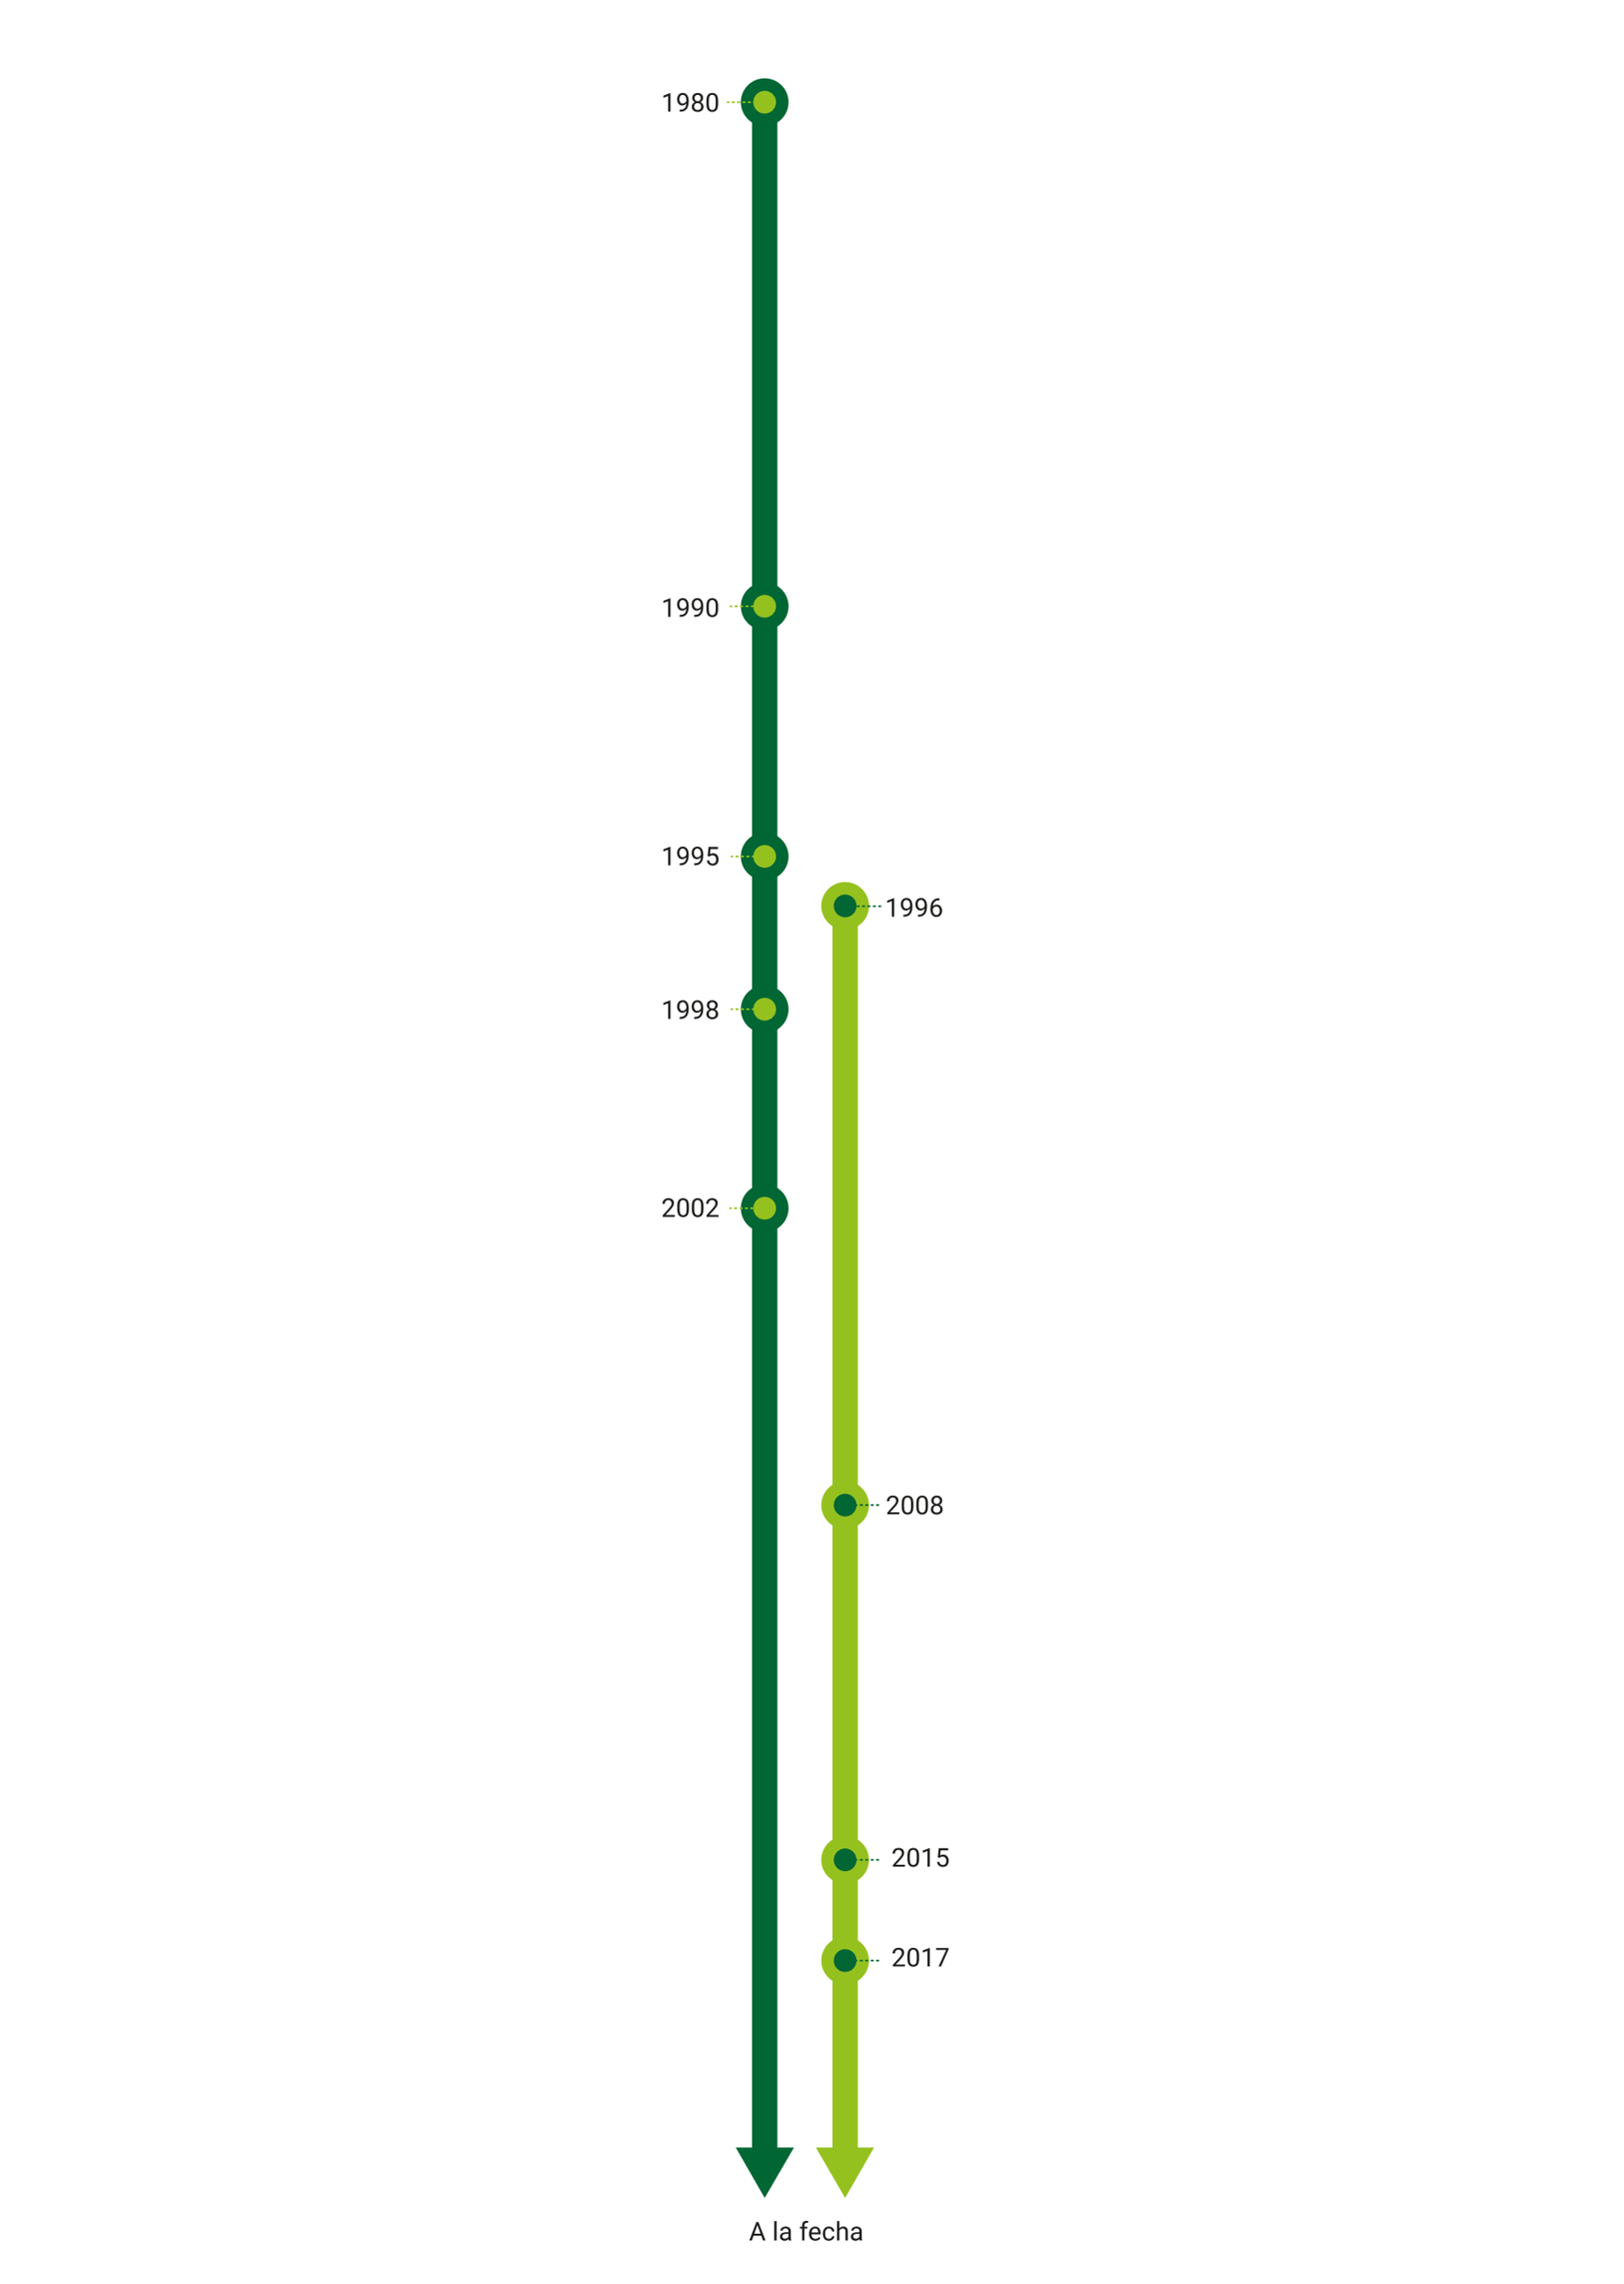
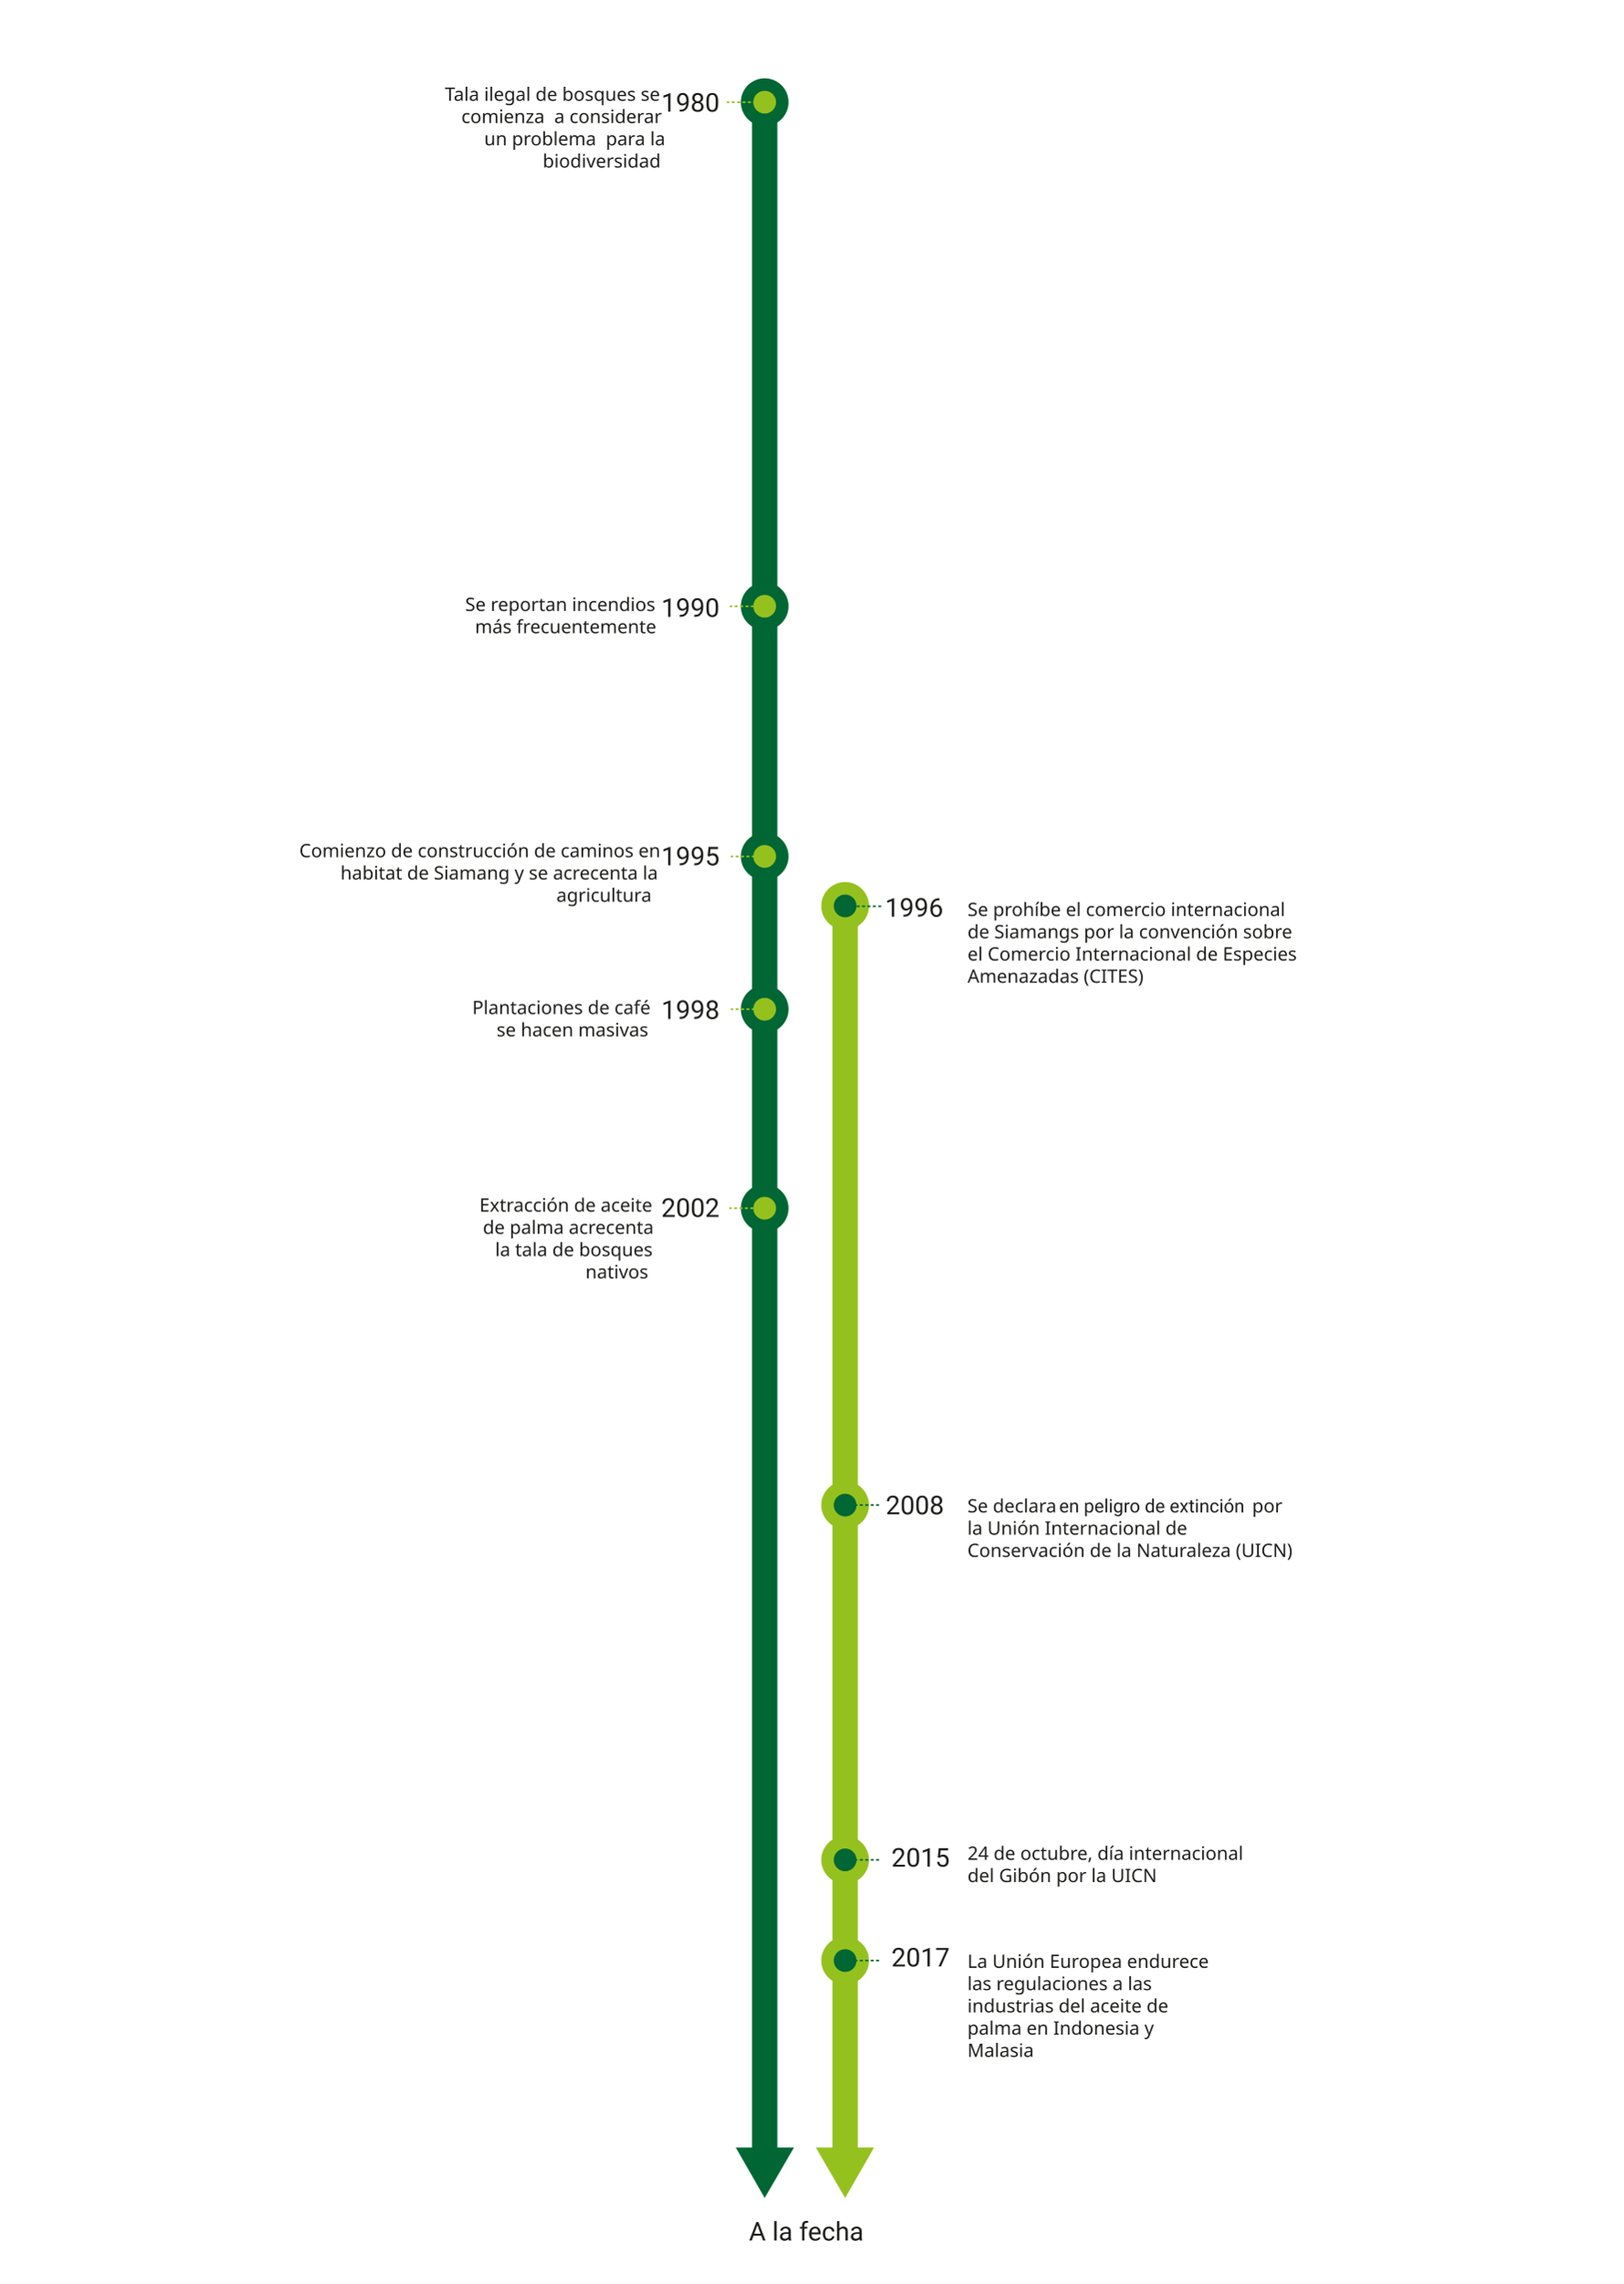
<svg xmlns="http://www.w3.org/2000/svg" version="1.1" id="Capa_1" x="0px" y="0px" viewBox="0 0 876 1231.1" style="enable-background:new 0 0 876 1231.1;" xml:space="preserve">
  <style type="text/css">
	.st0{fill:none;}
	.st1{enable-background:new    ;}
	.st2{fill:#1E1E1C;}
	.st3{font-family:'Roboto-Regular', sans-serif;}
	.st4{font-size:10px;}
	.st5{font-family:'Roboto', sans-serif;}
	.st6{display:none;}
	.st7{display:inline;opacity:0.5;fill:none;stroke:#1F9CD8;stroke-width:0.878;stroke-miterlimit:10;enable-background:new    ;}
	.st8{fill:none;stroke:#95C11F;stroke-width:13.698;stroke-miterlimit:10;}
	.st9{fill:#95C11F;}
	.st10{font-size:14px;}
	.st11{fill:none;stroke:#006633;stroke-width:13.698;stroke-miterlimit:10;}
	.st12{fill:#006633;}
	.st13{fill:#95C11F;stroke:#006633;stroke-width:6.755;stroke-miterlimit:10;}
	.st14{fill:#006633;stroke:#95C11F;stroke-width:6.755;stroke-miterlimit:10;}
	.st15{fill:none;stroke:#006633;stroke-width:0.878;stroke-miterlimit:10;stroke-dasharray:1.62,1.296;}
	.st16{fill:none;stroke:#95C11F;stroke-width:0.878;stroke-miterlimit:10;stroke-dasharray:1.62,1.296;}

- #leyenda{
- 	opacity:0; transition:all ease 0.25s
- 	}
- 	svg:hover #leyenda{opacity:1; transition:all ease 0.25s}
- 
+ @media (hover: hover) {
+ #leyendas{opacity:0; transition:all ease 0.25s}
+ svg:hover #leyendas{opacity:1; transition:all ease 0.25s}
+ }
</style>
-   <g id="leyenda">
+   <g id="leyendas">
    <g>
      <rect x="522" y="994.3" class="st0" width="155.2" height="42.9" />
      <text transform="matrix(1 0 0 1 521.9521 1002.9)" class="st1">
        <tspan x="0" y="0" class="st2 st3 st4">24 de octubre, día internacional </tspan>
        <tspan x="0" y="12" class="st2 st3 st4">del Gibón por la UICN  </tspan>
      </text>
    </g>
    <g>
      <rect x="238.2" y="45.8" class="st0" width="115" height="46.7" />
      <text transform="matrix(1 0 0 1 239.9641 54.3547)" class="st1">
        <tspan x="0" y="0" class="st2 st3 st4">Tala ilegal de bosques se </tspan>
        <tspan x="8.9" y="12" class="st2 st3 st4">comienza  a considerar </tspan>
        <tspan x="21.2" y="24" class="st2 st3 st4">un problema  para la </tspan>
        <tspan x="52.8" y="36" class="st2 st3 st4">biodiversidad </tspan>
      </text>
    </g>
    <g>
      <text transform="matrix(1 0 0 1 250.9077 329.4509)" class="st1">
        <tspan x="0" y="0" class="st2 st3 st4">Se reportan incendios</tspan>
        <tspan x="5.3" y="12" class="st2 st3 st4">más frecuentemente</tspan>
      </text>
    </g>
    <g>
      <rect x="140.2" y="453.7" class="st0" width="208.6" height="44.3" />
      <text transform="matrix(1 0 0 1 161.4349 462.2364)" class="st1">
        <tspan x="0" y="0" class="st2 st3 st4">Comienzo de construcción de caminos en </tspan>
        <tspan x="22.2" y="12" class="st2 st3 st4">habitat de Siamang y se acrecenta la </tspan>
        <tspan x="138.7" y="24" class="st2 st3 st4">agricultura  </tspan>
      </text>
    </g>
    <g>
      <rect x="242.2" y="538.3" class="st0" width="106.3" height="29.5" />
      <text transform="matrix(1 0 0 1 254.7662 546.8396)" class="st1">
        <tspan x="0" y="0" class="st2 st3 st4">Plantaciones de café </tspan>
        <tspan x="13.1" y="12" class="st2 st3 st4">se hacen masivas</tspan>
      </text>
    </g>
    <g>
      <rect x="522" y="485.4" class="st0" width="170.7" height="96.2" />
      <text transform="matrix(1 0 0 1 521.9521 493.9458)" class="st1">
        <tspan x="0" y="0" class="st2 st3 st4">Se prohíbe el comercio internacional </tspan>
        <tspan x="0" y="12" class="st2 st3 st4">de Siamangs por la convención sobre </tspan>
        <tspan x="0" y="24" class="st2 st3 st4">el Comercio Internacional de Especies </tspan>
        <tspan x="0" y="36" class="st2 st3 st4">Amenazadas (CITES)  </tspan>
      </text>
    </g>
    <g>
      <rect x="521.9" y="807" class="st0" width="170.8" height="78.8" />
      <text transform="matrix(1 0 0 1 521.8691 815.5761)" class="st1">
        <tspan x="0" y="0" class="st2 st3 st4">Se declara </tspan>
        <tspan x="49.5" y="0" class="st2 st5 st4">en peligro de extinción </tspan>
        <tspan x="153.6" y="0" class="st2 st3 st4">por </tspan>
        <tspan x="0" y="12" class="st2 st3 st4">la Unión Internacional de </tspan>
        <tspan x="0" y="24" class="st2 st3 st4">Conservación de la Naturaleza (UICN) </tspan>
      </text>
    </g>
    <g>
      <rect x="521.9" y="1052.6" class="st0" width="124.9" height="79.3" />
      <text transform="matrix(1 0 0 1 521.8694 1061.167)" class="st1">
        <tspan x="0" y="0" class="st2 st3 st4">La Unión Europea endurece </tspan>
        <tspan x="0" y="12" class="st2 st3 st4">las regulaciones a las </tspan>
        <tspan x="0" y="24" class="st2 st3 st4">industrias del aceite de </tspan>
        <tspan x="0" y="36" class="st2 st3 st4">palma en Indonesia y </tspan>
        <tspan x="0" y="48" class="st2 st3 st4">Malasia   </tspan>
      </text>
    </g>
    <g>
      <rect x="254.8" y="644.8" class="st0" width="94" height="54.8" />
      <text transform="matrix(1 0 0 1 258.6031 653.3662)" class="st1">
        <tspan x="0" y="0" class="st2 st3 st4">Extracción de aceite </tspan>
        <tspan x="1.9" y="12" class="st2 st3 st4">de palma acrecenta </tspan>
        <tspan x="8.5" y="24" class="st2 st3 st4">la tala de bosques </tspan>
        <tspan x="57.2" y="36" class="st2 st3 st4">nativos </tspan>
      </text>
    </g>
  </g>
  <g id="GUIAS">
    <g class="st6">
      <rect x="960.3" y="-1730.3" class="st7" width="168.9" height="1875.1" />
      <rect x="1159.2" y="-1730.3" class="st7" width="168.9" height="1875.1" />
      <rect x="1358.4" y="-1730.3" class="st7" width="168.9" height="1875.1" />
      <rect x="1557.4" y="-1730.3" class="st7" width="168.9" height="1875.1" />
      <rect x="1756.4" y="-1730.3" class="st7" width="168.9" height="1875.1" />
      <rect x="1955.5" y="-1730.3" class="st7" width="168.9" height="1875.1" />
      <rect x="846.8" y="-1867.4" class="st7" width="1390.9" height="2149.6" />
      <line class="st7" x1="1542.3" y1="-1730.3" x2="1542.3" y2="144.8" />
    </g>
    <g>
      <g>
        <line class="st8" x1="455.9" y1="479" x2="455.9" y2="1162.5" />
        <g>
          <polygon class="st9" points="440.1,1158 455.9,1185.2 471.5,1158     " />
        </g>
      </g>
    </g>
    <g>
      <text transform="matrix(1 0 0 1 356.6874 60.2109)" class="st2 st5 st10">1980</text>
    </g>
    <g>
      <text transform="matrix(1 0 0 1 356.6874 466.6059)" class="st2 st5 st10">1995</text>
    </g>
    <g>
      <text transform="matrix(1 0 0 1 356.6874 549.4399)" class="st2 st5 st10">1998</text>
    </g>
    <g>
      <text transform="matrix(1 0 0 1 477.7819 816.5746)" class="st2 st5 st10">2008</text>
    </g>
    <g>
      <text transform="matrix(1 0 0 1 403.9982 1208.164)" class="st2 st5 st10">A la fecha</text>
    </g>
    <g>
      <text transform="matrix(1 0 0 1 356.6874 332.621)" class="st2 st5 st10">1990</text>
    </g>
    <g>
      <g>
        <line class="st11" x1="412.5" y1="45.8" x2="412.5" y2="1162.5" />
        <g>
          <polygon class="st12" points="396.9,1158 412.5,1185.2 428.3,1158     " />
        </g>
      </g>
    </g>
    <g>
      <text transform="matrix(1 0 0 1 477.3806 1006.567)" class="st2 st5 st10"> 2015</text>
    </g>
    <g>
      <text transform="matrix(1 0 0 1 477.3815 1060.4)" class="st2 st5 st10"> 2017</text>
    </g>
    <g>
      <text transform="matrix(1 0 0 1 477.3806 494.3051)" class="st2 st5 st10">1996</text>
    </g>
    <circle class="st13" cx="412.5" cy="55.1" r="9.5" />
    <circle class="st13" cx="412.5" cy="326.9" r="9.5" />
    <circle class="st13" cx="412.5" cy="461.8" r="9.5" />
    <circle class="st14" cx="455.9" cy="488.5" r="9.5" />
    <circle class="st14" cx="455.9" cy="811.6" r="9.5" />
    <circle class="st14" cx="455.9" cy="1002.9" r="9.5" />
    <circle class="st14" cx="455.9" cy="1057.2" r="9.5" />
    <circle class="st13" cx="412.5" cy="544.2" r="9.5" />
    <circle class="st13" cx="412.5" cy="651.5" r="9.5" />
    <line class="st15" x1="475.4" y1="488.7" x2="456.6" y2="488.7" />
    <g>
      <text transform="matrix(1 0 0 1 356.6874 656.187)" class="st2 st5 st10">2002</text>
    </g>
    <line class="st16" x1="412.2" y1="651.5" x2="393.4" y2="651.5" />
    <line class="st15" x1="474.2" y1="1002.9" x2="455.5" y2="1002.9" />
    <line class="st15" x1="474.2" y1="811.6" x2="455.5" y2="811.6" />
    <line class="st15" x1="474.2" y1="1057.2" x2="455.5" y2="1057.2" />
    <line class="st16" x1="413" y1="461.8" x2="394.2" y2="461.8" />
    <line class="st16" x1="413" y1="544.2" x2="394.2" y2="544.2" />
    <line class="st16" x1="412.5" y1="326.9" x2="393.7" y2="326.9" />
    <line class="st16" x1="410.9" y1="55.1" x2="392.1" y2="55.1" />
  </g>
</svg>
